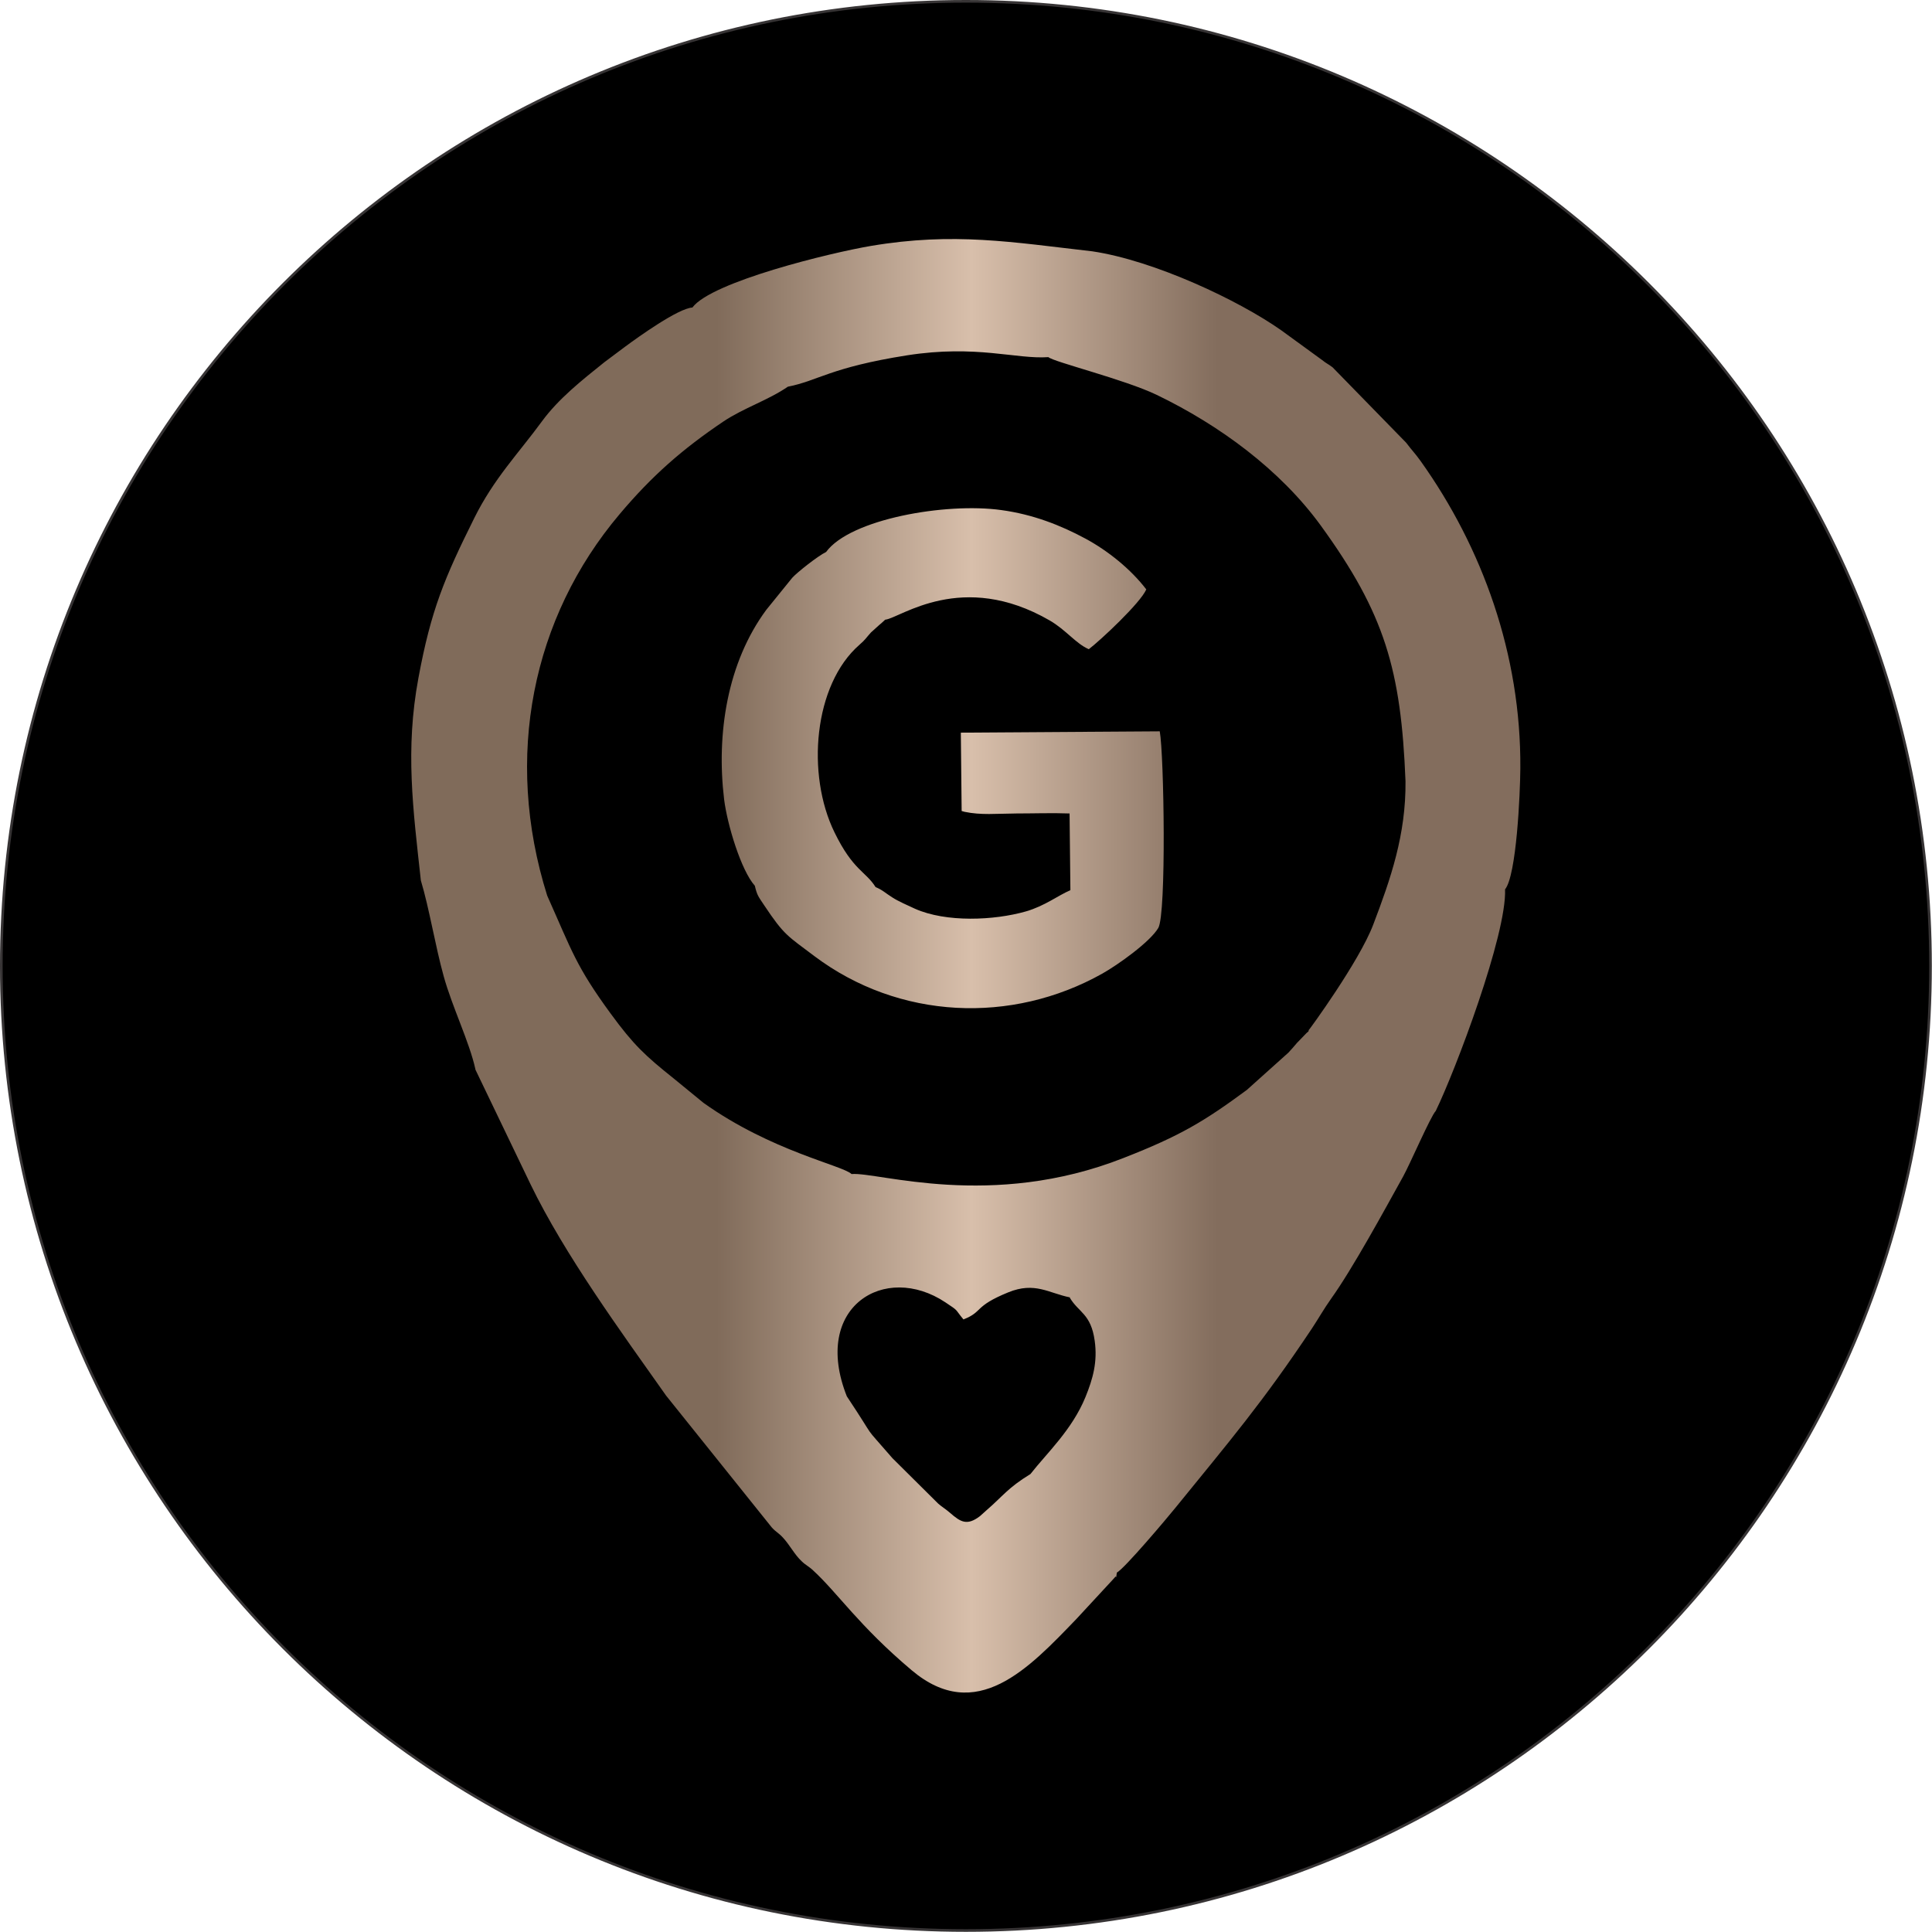
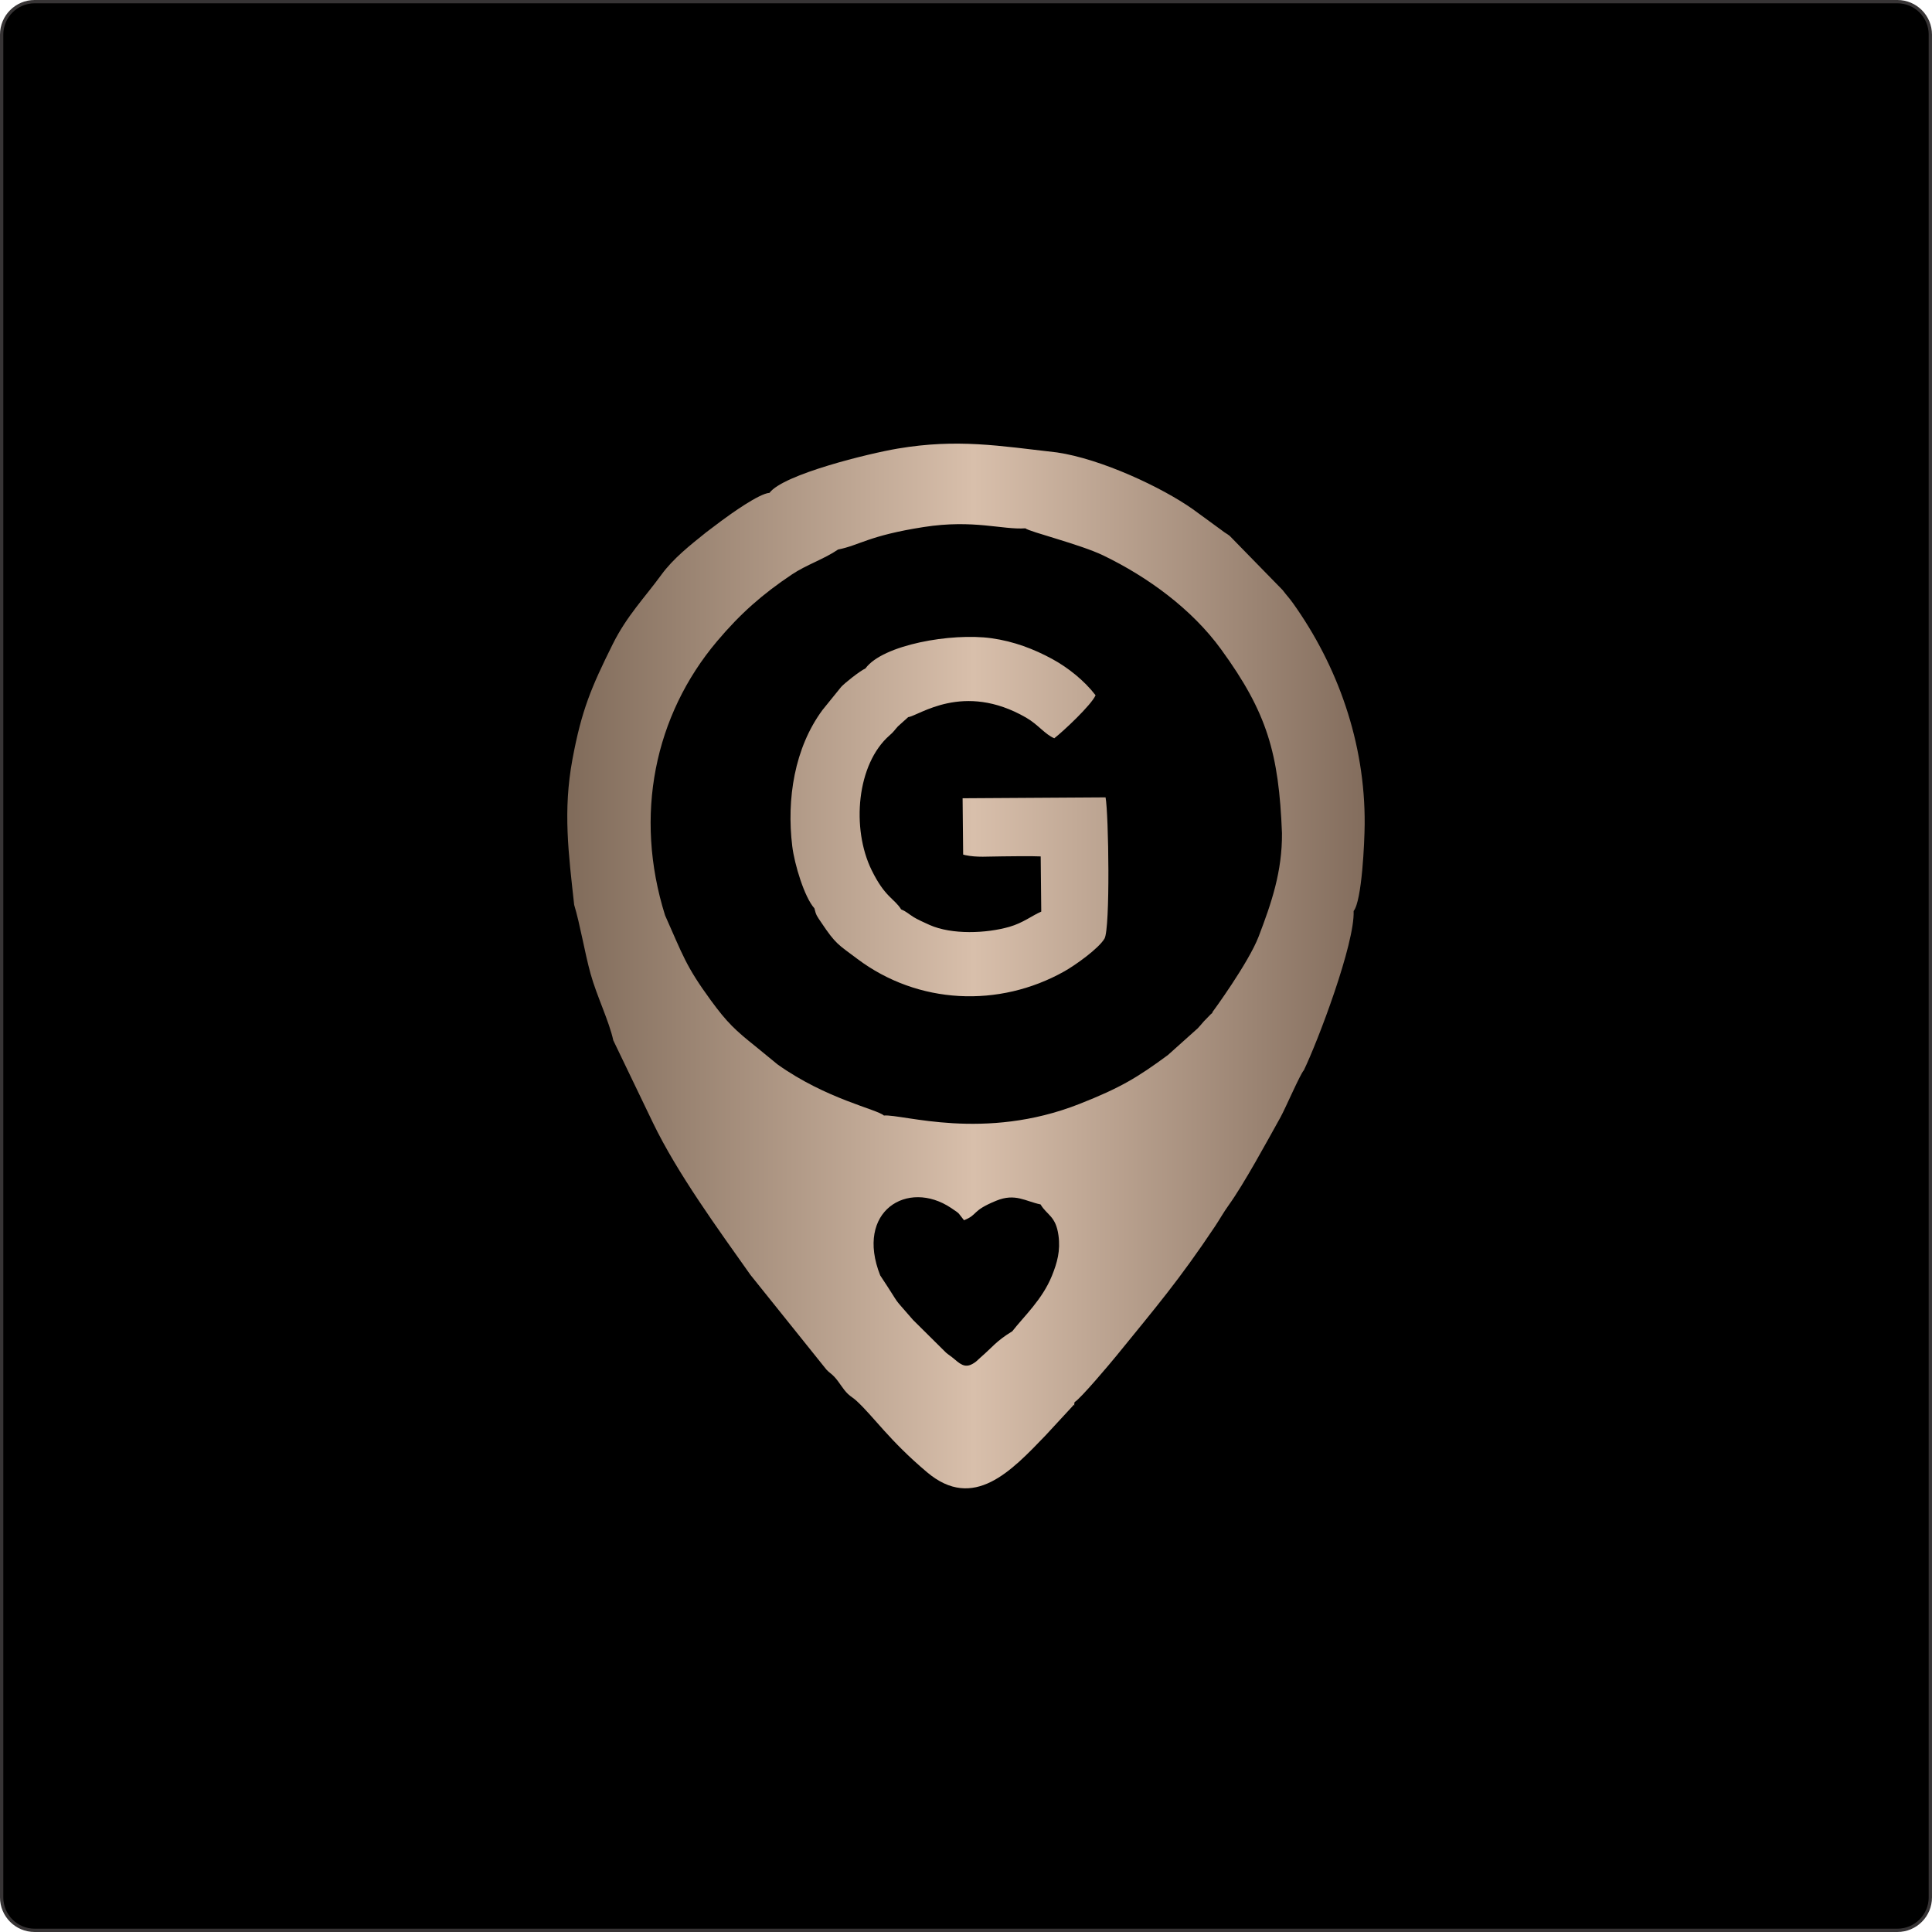
- <svg xmlns="http://www.w3.org/2000/svg" xml:space="preserve" width="144.778mm" height="144.778mm" version="1.1" style="shape-rendering:geometricPrecision; text-rendering:geometricPrecision; image-rendering:optimizeQuality; fill-rule:evenodd; clip-rule:evenodd" viewBox="0 0 117.61 117.61">
+ <svg xmlns="http://www.w3.org/2000/svg" xml:space="preserve" width="117.18mm" height="117.18mm" version="1.1" style="shape-rendering:geometricPrecision; text-rendering:geometricPrecision; image-rendering:optimizeQuality; fill-rule:evenodd; clip-rule:evenodd" viewBox="0 0 1784.09 1784.09">
  <defs>
    <style type="text/css">
   
-     .str0 {stroke:#373435;stroke-width:0.16;stroke-miterlimit:22.926}
+     .str0 {stroke:#373435;stroke-width:3.05;stroke-miterlimit:22.926}
    .fil0 {fill:black}
    .fil1 {fill:url(#id0)}
   
  </style>
-     <linearGradient id="id0" gradientUnits="userSpaceOnUse" x1="43.6" y1="58.31" x2="74.08" y2="58.31">
+     <linearGradient id="id0" gradientUnits="userSpaceOnUse" x1="523.89" y1="892.04" x2="1260.2" y2="892.04">
      <stop offset="0" style="stop-opacity:1; stop-color:#806B5A" />
      <stop offset="0.51" style="stop-opacity:1; stop-color:#D8BFAB" />
      <stop offset="1" style="stop-opacity:1; stop-color:#836D5D" />
    </linearGradient>
  </defs>
  <g id="Camada_x0020_1">
-     <circle class="fil0 str0" cx="58.8" cy="58.8" r="58.72" />
-     <path class="fil1" d="M28.94 65.11l3.36 6.99c2.08,4.29 5.51,8.98 8.25,12.86l6.43 8.02c0.26,0.29 0.39,0.31 0.67,0.61 0.43,0.46 0.71,1.04 1.15,1.45 0.27,0.26 0.44,0.31 0.71,0.57 1.5,1.38 2.76,3.34 5.98,6.06 3.94,3.33 7.14,-0.11 10.04,-3.12l2.23 -2.41c0.39,-0.49 0.11,0.24 0.23,-0.41 0.48,-0.26 3.05,-3.31 3.56,-3.94 3.32,-4.09 5.28,-6.37 8.32,-10.93 0.39,-0.59 0.72,-1.18 1.16,-1.8 1.31,-1.83 3.23,-5.36 4.39,-7.45 0.41,-0.74 1.68,-3.68 1.98,-3.98 1.2,-2.47 4.33,-10.74 4.22,-13.49 0.7,-0.86 0.92,-5.84 0.93,-7.36 0.05,-6.95 -2.32,-13.45 -6.06,-18.7 -0.35,-0.49 -0.53,-0.65 -0.89,-1.13l-4.48 -4.59c-0.29,-0.22 -0.36,-0.22 -0.66,-0.46l-2.46 -1.79c-2.61,-1.84 -7.74,-4.25 -11.5,-4.81 -4.91,-0.56 -8.43,-1.18 -13.48,-0.33 -2.43,0.41 -9.71,2.18 -10.87,3.75 -0.87,0.05 -3.32,1.81 -4.09,2.38l-1.27 0.95c-1.36,1.09 -2.79,2.22 -3.8,3.6 -1.41,1.93 -2.92,3.47 -4.12,5.89 -1.81,3.64 -2.63,5.58 -3.4,9.74 -0.81,4.36 -0.33,7.95 0.15,12.32 0.51,1.69 0.88,4 1.39,5.83 0.52,1.88 1.57,4.01 1.93,5.66zm24.97 -27.39c0.92,-0.12 4.66,-3.03 9.99,0.05 1,0.58 1.59,1.41 2.38,1.75 0.71,-0.54 3.14,-2.81 3.5,-3.64 -0.94,-1.23 -2.33,-2.35 -3.7,-3.09 -1.52,-0.82 -3.21,-1.48 -5.13,-1.74 -3.39,-0.47 -9.2,0.55 -10.66,2.55 -0.51,0.25 -1.75,1.23 -2.06,1.57l-1.58 1.95c-2.38,3.22 -3.05,7.55 -2.57,11.54 0.19,1.53 1.03,4.32 1.87,5.26 0.14,0.6 0.22,0.66 0.57,1.19 1.24,1.86 1.43,1.86 3.05,3.09 5.16,3.88 12.02,4.16 17.53,1.07 0.96,-0.54 2.91,-1.93 3.41,-2.78 0.5,-0.84 0.35,-10.56 0.09,-11.97l-12.11 0.08 0.05 4.77c0.06,0.02 0.13,0.04 0.18,0.05 1.01,0.21 1.9,0.11 3.15,0.1 1.06,-0 2.17,-0.04 3.24,0l0.05 4.67c-0.77,0.33 -1.54,0.95 -2.7,1.29 -1.96,0.56 -4.87,0.68 -6.76,-0.16 -0.4,-0.18 -1.06,-0.48 -1.35,-0.67 -0.48,-0.3 -0.6,-0.46 -1.05,-0.65 -0.6,-0.96 -1.37,-1.01 -2.5,-3.33 -1.73,-3.53 -1.27,-8.99 1.52,-11.42 0.37,-0.32 0.4,-0.42 0.7,-0.75l0.51 -0.46c0.04,-0.03 0.08,-0.07 0.12,-0.1l0.24 -0.22zm25.75 25.06c-0.04,0.03 -0.09,0.07 -0.12,0.1l-0.59 0.61c-0.2,0.23 -0.3,0.36 -0.52,0.59l-2.53 2.27c-2.58,1.9 -4.02,2.78 -7.5,4.14 -8.07,3.18 -14.96,0.84 -16.56,0.98 -0.58,-0.54 -4.88,-1.39 -9.01,-4.33l-1.82 -1.49c-1.74,-1.39 -2.44,-2.04 -3.83,-3.94 -2.12,-2.9 -2.36,-3.81 -3.87,-7.19 -2.66,-8.46 -0.9,-16.93 4.4,-23.21 1.98,-2.35 3.83,-3.97 6.34,-5.66 1.21,-0.81 2.72,-1.29 3.91,-2.11 1.84,-0.36 2.57,-1.17 7.26,-1.91 4.22,-0.66 6.65,0.25 8.6,0.11 0.31,0.29 4.65,1.36 6.6,2.3 3.79,1.83 7.5,4.54 9.98,7.95 3.9,5.37 4.89,8.79 5.16,15.57 0.03,3.25 -0.9,5.93 -1.97,8.74 -0.86,2.25 -3.89,6.39 -3.9,6.38 -0.01,-0.02 -0.03,0.07 -0.04,0.11zm-14.54 16.21c0.54,0.92 1.29,0.97 1.52,2.63 0.18,1.29 -0.11,2.31 -0.56,3.42 -0.82,2.01 -2.36,3.42 -3.35,4.69 -1.4,0.86 -1.66,1.33 -2.68,2.21l-0.39 0.35c-0.79,0.61 -1.19,0.36 -1.82,-0.19 -0.35,-0.3 -0.43,-0.31 -0.73,-0.57l-2.78 -2.76c-2.01,-2.32 -0.78,-0.76 -2.78,-3.77 -2.16,-5.45 2.32,-8.17 6,-5.72 0.86,0.57 0.54,0.37 1.1,1.04 1.22,-0.48 0.6,-0.78 2.73,-1.65 1.62,-0.66 2.46,0.05 3.76,0.31z" />
+     <rect class="fil0 str0" x="1.52" y="1.52" width="1781.04" height="1781.04" rx="30.45" ry="30.45" />
+     <path class="fil1" d="M566.4 960.84l36.69 76.25c22.63,46.79 60.06,97.95 89.91,140.21l70.14 87.43c2.89,3.13 4.2,3.33 7.33,6.66 4.71,5.01 7.76,11.32 12.55,15.85 2.98,2.82 4.75,3.43 7.79,6.23 16.36,15.08 30.11,36.39 65.25,66.05 42.97,36.28 77.86,-1.17 109.47,-34.02l24.29 -26.28c4.21,-5.37 1.15,2.57 2.5,-4.46 5.23,-2.8 33.25,-36.14 38.82,-42.99 36.21,-44.56 57.54,-69.42 90.75,-119.13 4.3,-6.44 7.81,-12.86 12.66,-19.61 14.3,-19.9 35.17,-58.45 47.9,-81.29 4.47,-8.01 18.31,-40.13 21.56,-43.4 13.04,-26.88 47.19,-117.11 45.99,-147.06 7.65,-9.42 10.07,-63.64 10.19,-80.2 0.56,-75.74 -25.31,-146.69 -66.03,-203.85 -3.78,-5.31 -5.78,-7.11 -9.75,-12.37l-48.9 -50.07c-3.13,-2.37 -3.94,-2.42 -7.19,-5.01l-26.81 -19.57c-28.43,-20.09 -84.44,-46.37 -125.35,-52.41 -53.58,-6.1 -91.86,-12.83 -147.03,-3.58 -26.49,4.44 -105.84,23.8 -118.55,40.91 -9.49,0.51 -36.16,19.71 -44.61,25.98l-13.81 10.41c-14.86,11.93 -30.45,24.16 -41.45,39.27 -15.36,21.09 -31.86,37.81 -44.98,64.23 -19.72,39.71 -28.69,60.8 -37.12,106.21 -8.82,47.54 -3.62,86.69 1.59,134.29 5.58,18.45 9.62,43.61 15.12,63.57 5.66,20.53 17.13,43.74 21.05,61.75zm272.27 -298.62c10.01,-1.26 50.81,-33.07 108.95,0.5 10.94,6.32 17.33,15.38 25.94,19.03 7.72,-5.89 34.21,-30.63 38.14,-39.71 -10.23,-13.4 -25.4,-25.58 -40.31,-33.65 -16.52,-8.95 -35.02,-16.14 -55.89,-19.03 -36.94,-5.12 -100.34,6.04 -116.26,27.85 -5.58,2.69 -19.08,13.43 -22.45,17.09l-17.22 21.26c-25.96,35.12 -33.29,82.33 -27.97,125.87 2.04,16.71 11.19,47.06 20.44,57.34 1.56,6.55 2.4,7.21 6.25,12.97 13.54,20.28 15.59,20.32 33.3,33.65 56.27,42.34 131.05,45.39 191.15,11.67 10.42,-5.84 31.72,-21.09 37.18,-30.26 5.45,-9.15 3.87,-115.17 1.01,-130.48l-132.02 0.83 0.51 51.99c0.64,0.22 1.39,0.41 1.95,0.53 10.97,2.31 20.7,1.19 34.35,1.14 11.55,-0.05 23.68,-0.42 35.3,0.05l0.52 50.96c-8.45,3.63 -16.74,10.4 -29.4,14.04 -21.33,6.13 -53.1,7.43 -73.7,-1.71 -4.38,-1.94 -11.54,-5.22 -14.77,-7.26 -5.24,-3.31 -6.53,-5.03 -11.48,-7.1 -6.58,-10.42 -14.9,-11.04 -27.28,-36.26 -18.88,-38.45 -13.86,-98.02 16.63,-124.52 4.05,-3.52 4.33,-4.62 7.61,-8.21l5.55 -5.02c0.42,-0.37 0.92,-0.79 1.31,-1.13l2.66 -2.43zm280.77 273.23c-0.46,0.32 -1,0.81 -1.28,1.06l-6.44 6.61c-2.21,2.56 -3.26,3.88 -5.63,6.42l-27.6 24.73c-28.13,20.74 -43.87,30.26 -81.75,45.18 -88.02,34.67 -163.07,9.21 -180.52,10.67 -6.34,-5.85 -53.22,-15.12 -98.28,-47.25l-19.86 -16.28c-19,-15.16 -26.62,-22.23 -41.74,-42.94 -23.12,-31.67 -25.72,-41.49 -42.19,-78.4 -28.95,-92.23 -9.78,-184.61 47.99,-253.07 21.6,-25.6 41.73,-43.34 69.18,-61.73 13.24,-8.87 29.62,-14.11 42.61,-23 20.09,-3.98 28.01,-12.81 79.17,-20.78 46.01,-7.17 72.51,2.7 93.79,1.21 3.42,3.13 50.69,14.79 71.93,25.05 41.28,19.95 81.79,49.55 108.78,86.67 42.57,58.53 53.3,95.88 56.23,169.78 0.28,35.48 -9.79,64.71 -21.48,95.29 -9.37,24.5 -42.46,69.66 -42.48,69.6 -0.07,-0.27 -0.35,0.76 -0.41,1.17zm-158.55 176.75c5.88,10.01 14.09,10.55 16.55,28.66 1.92,14.1 -1.15,25.16 -6.07,37.3 -8.91,21.95 -25.69,37.24 -36.58,51.18 -15.23,9.33 -18.12,14.54 -29.2,24.08l-4.21 3.85c-8.61,6.66 -12.99,3.87 -19.87,-2.03 -3.81,-3.27 -4.64,-3.4 -7.96,-6.2l-30.36 -30.11c-21.87,-25.35 -8.53,-8.24 -30.35,-41.13 -23.51,-59.41 25.32,-89.12 65.41,-62.34 9.34,6.24 5.9,4.06 11.95,11.35 13.31,-5.26 6.49,-8.48 29.75,-18 17.66,-7.23 26.81,0.51 40.95,3.4z" />
  </g>
</svg>
